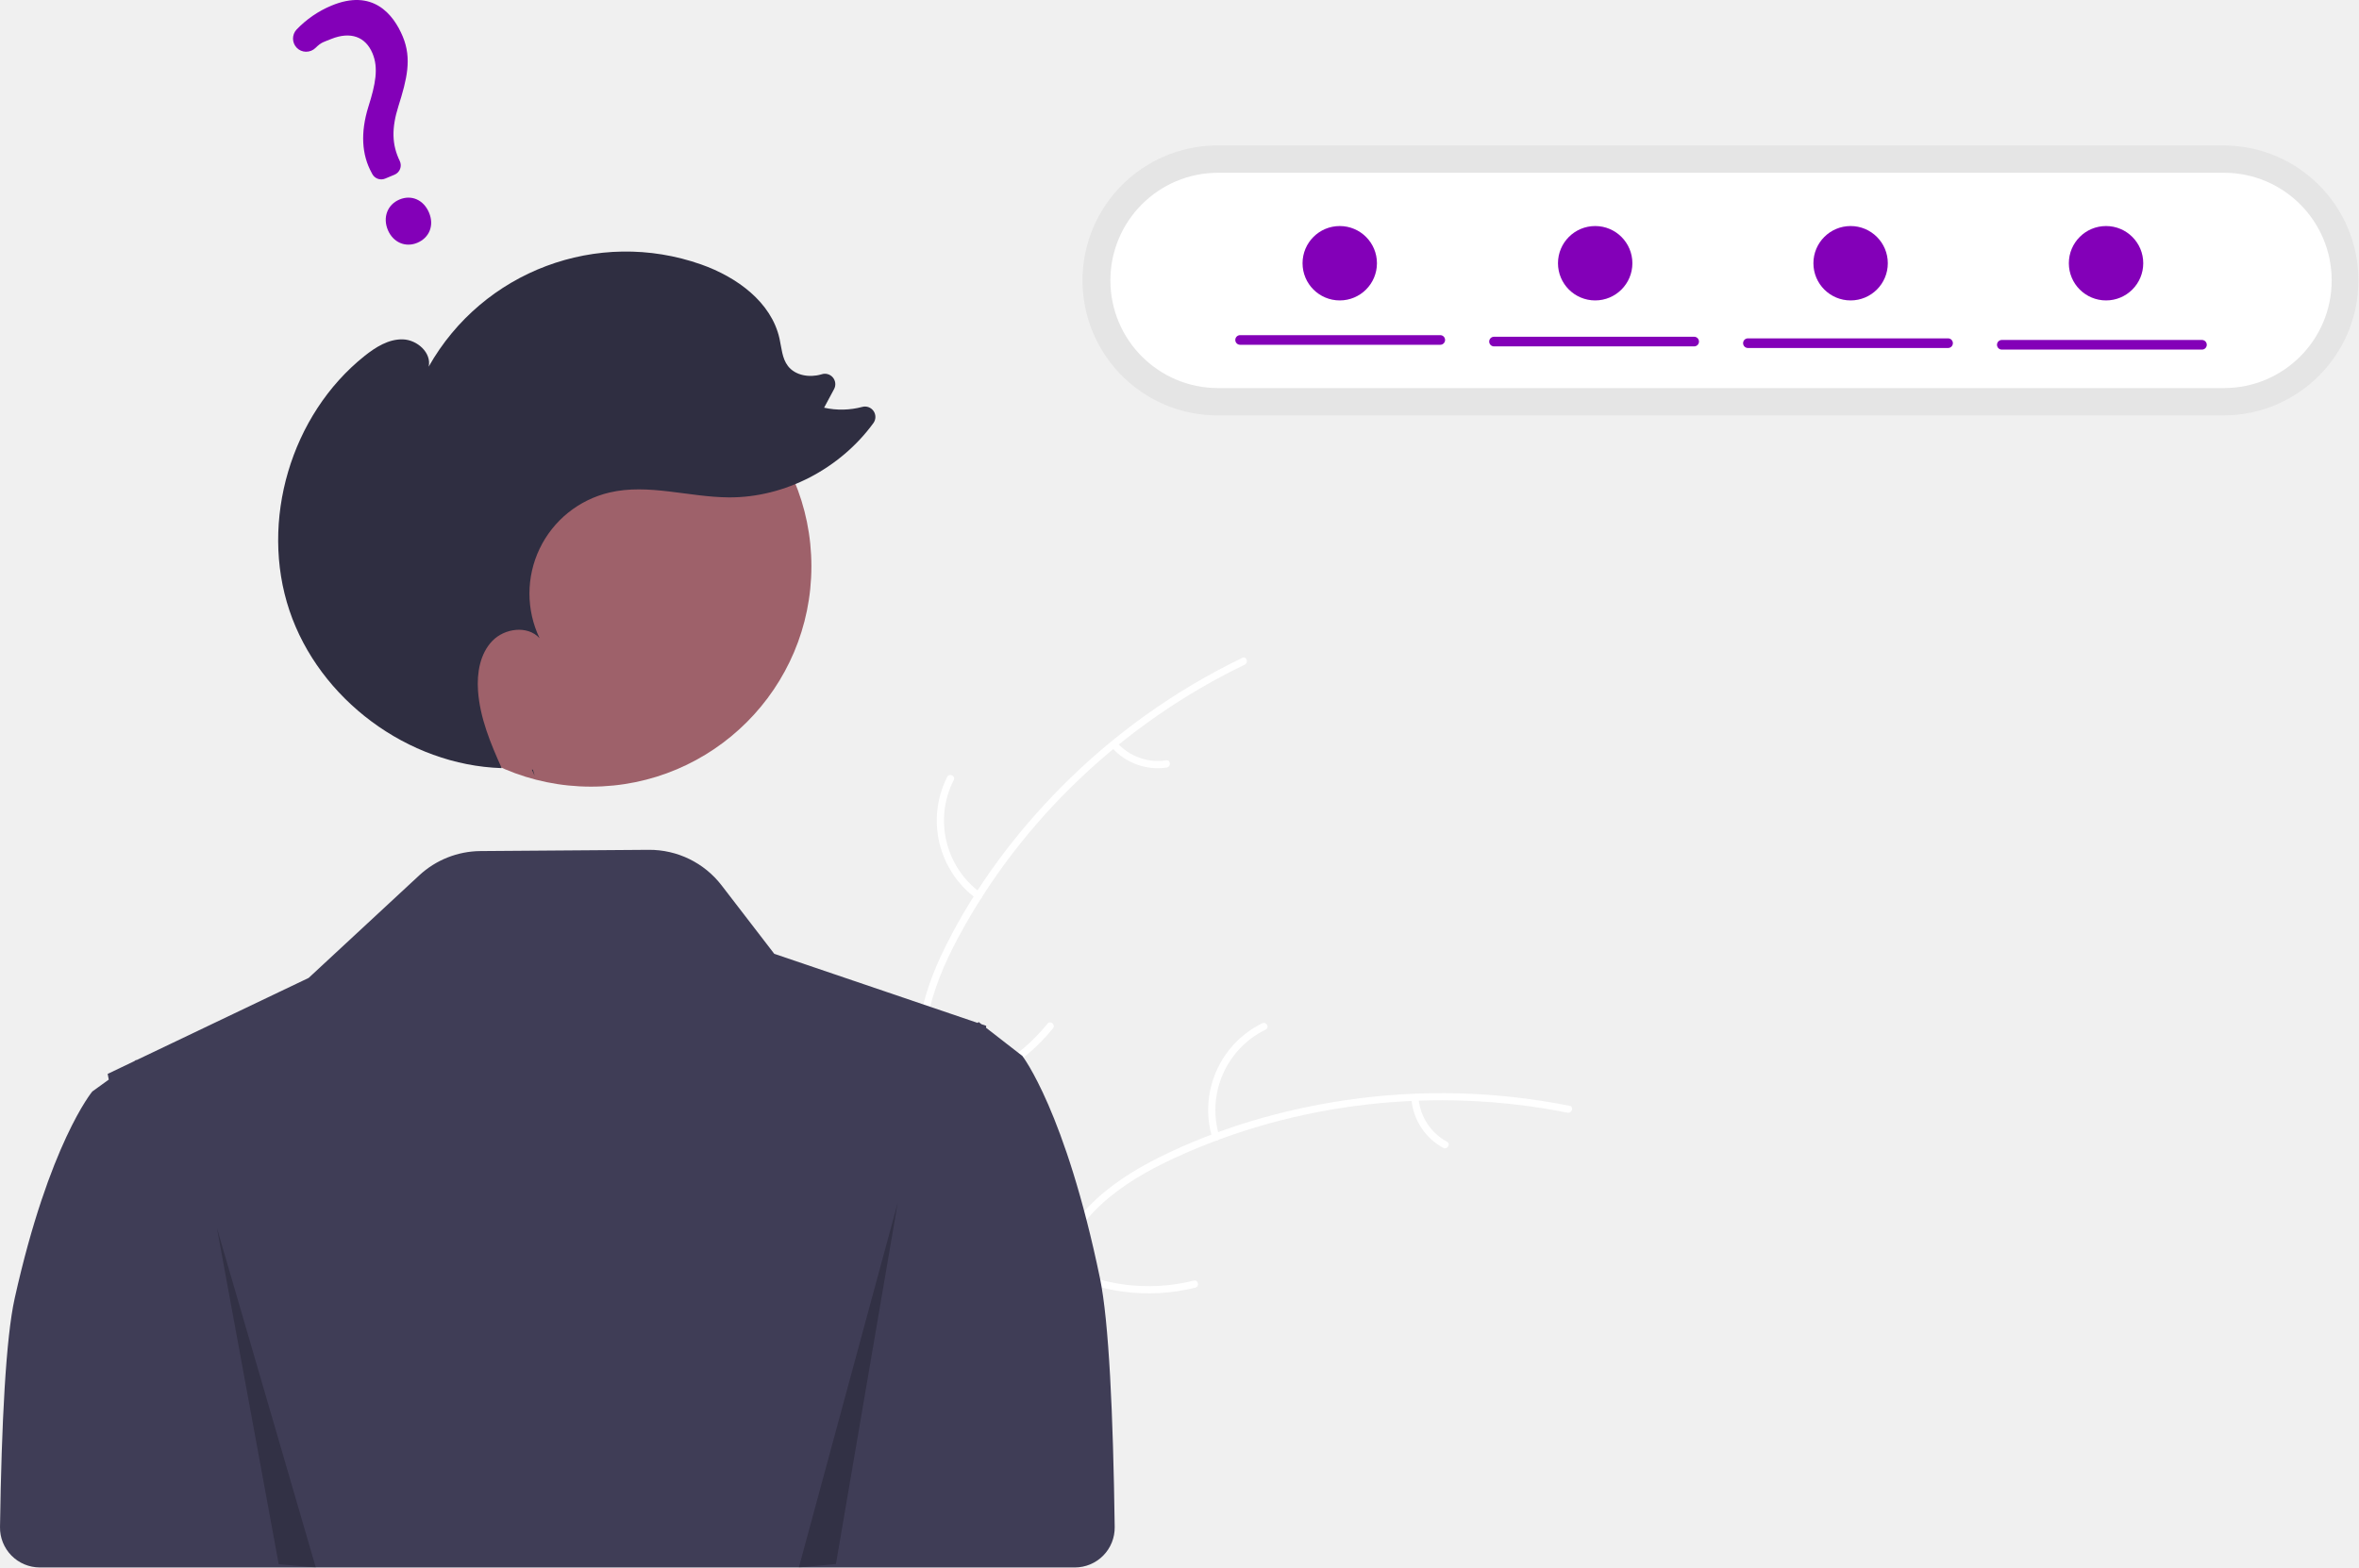
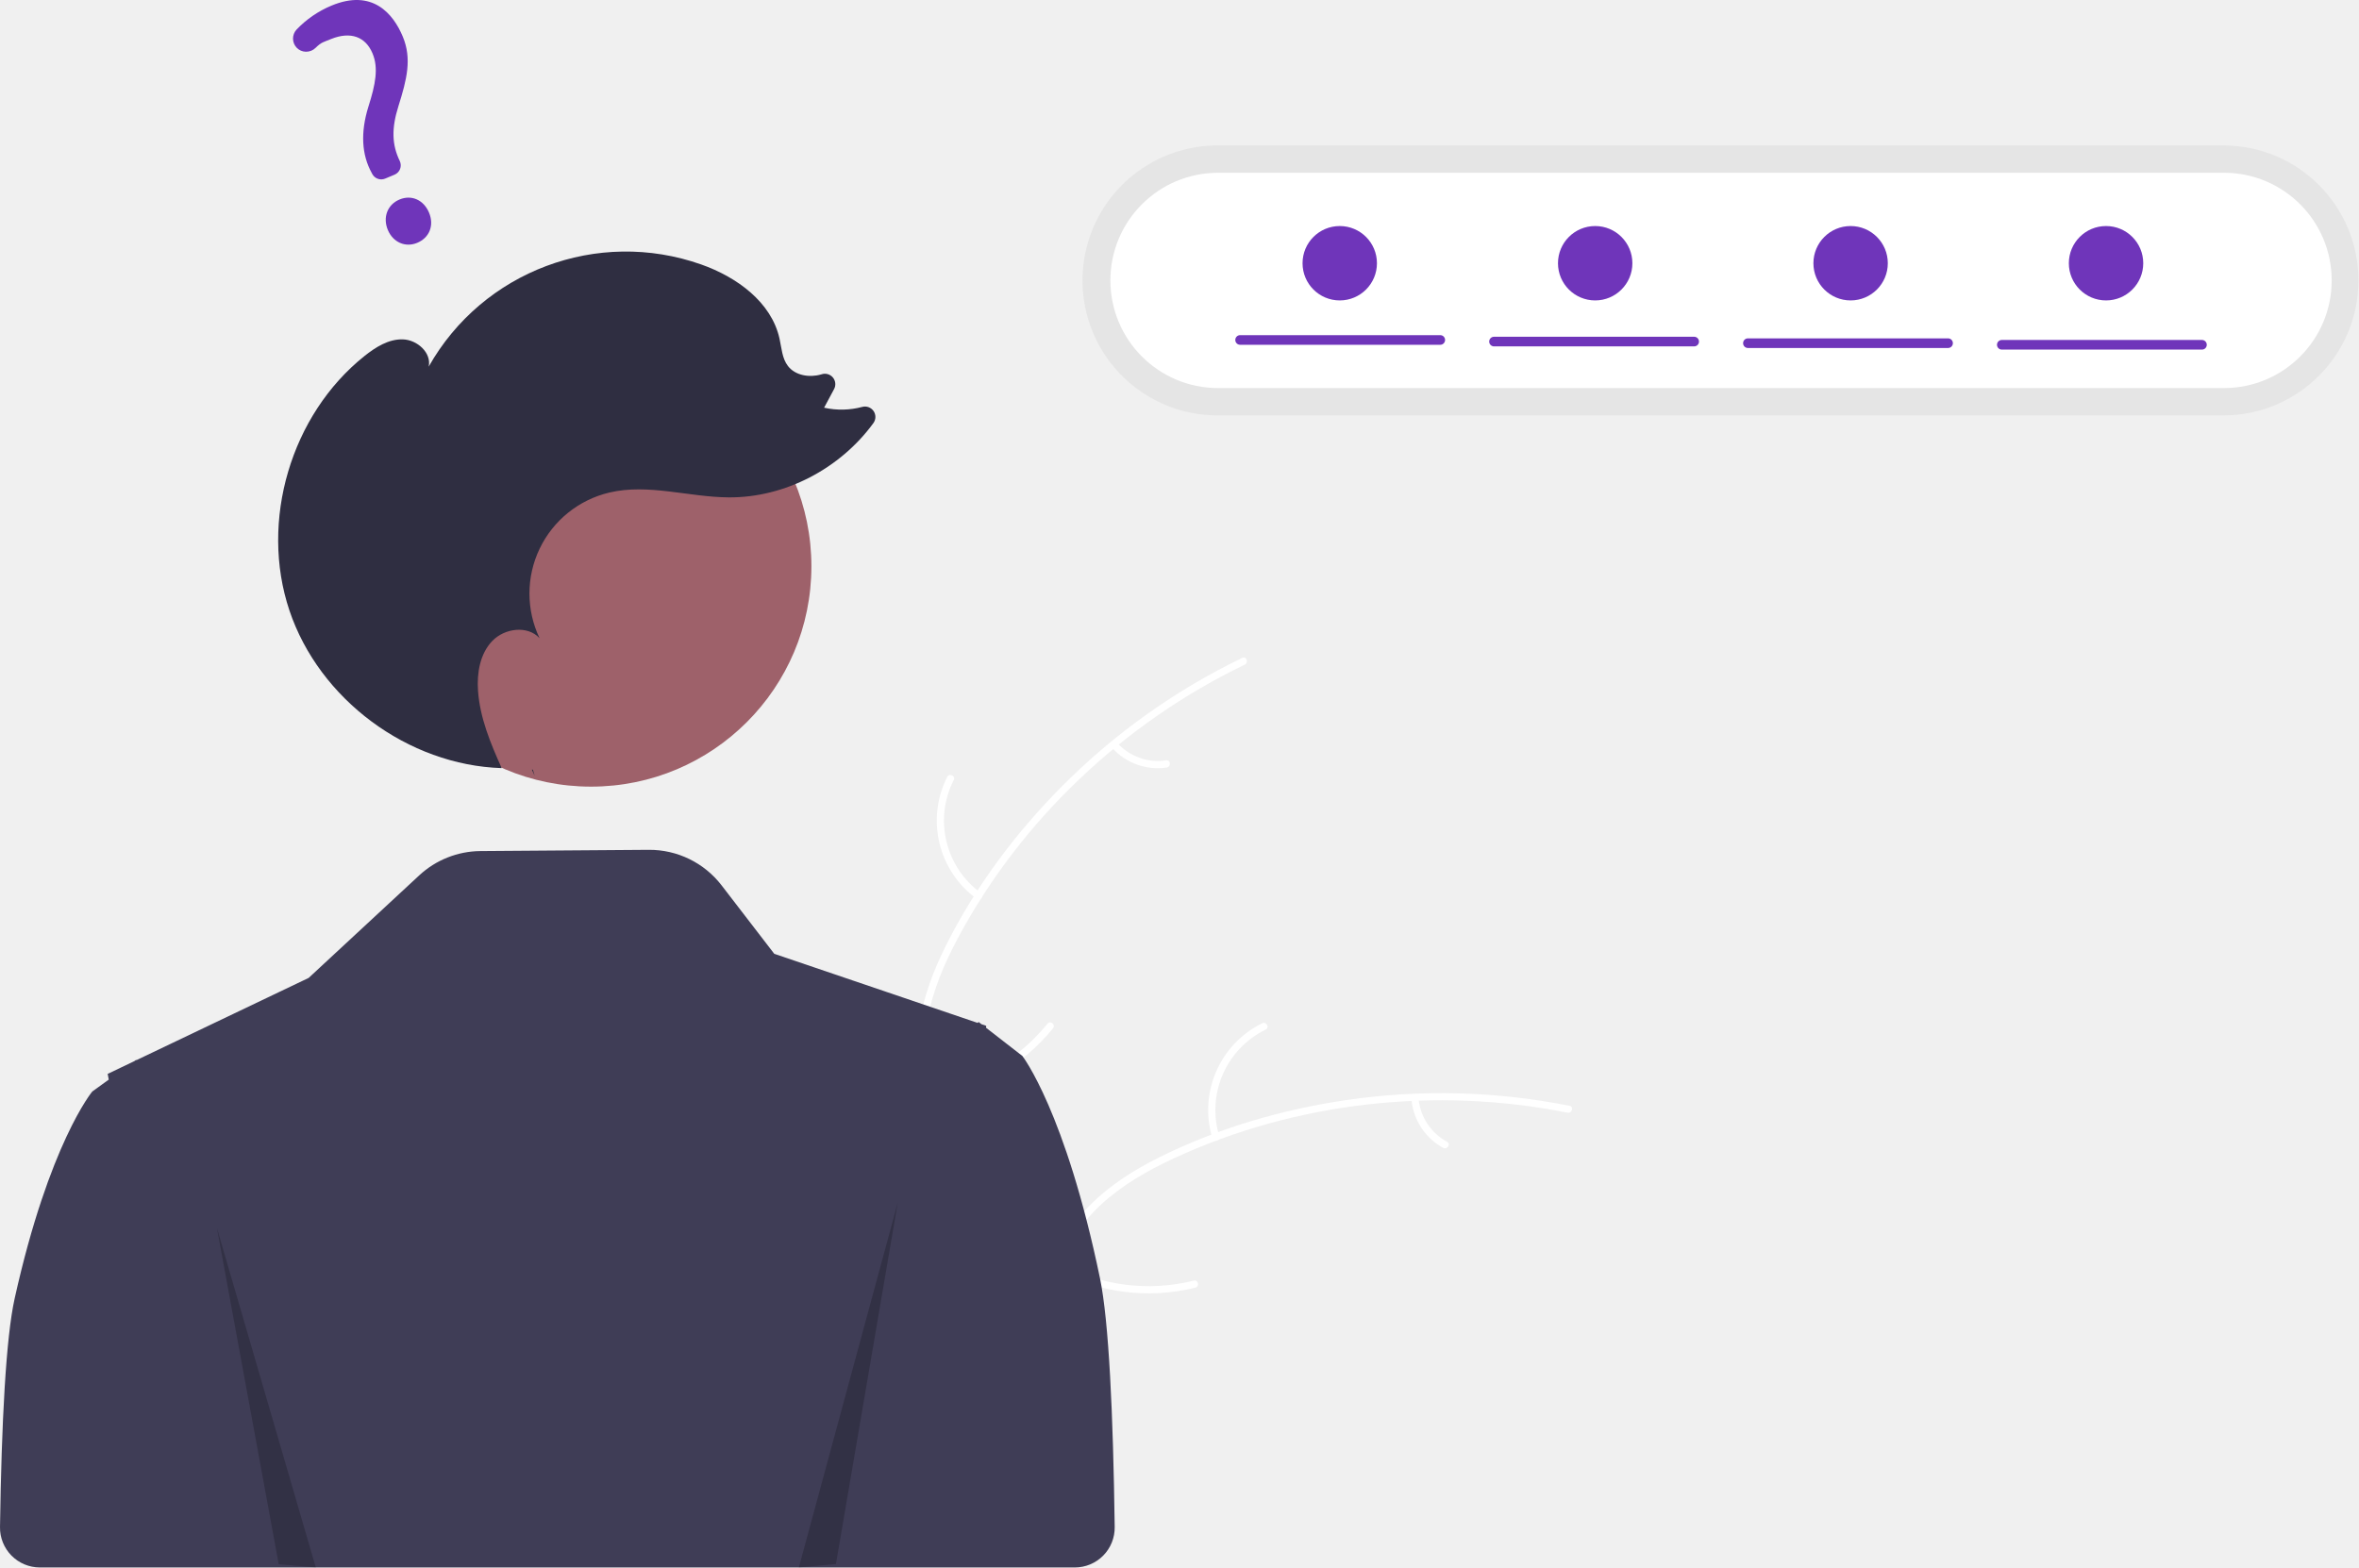
<svg xmlns="http://www.w3.org/2000/svg" data-name="Layer 1" width="951.235" height="632.162" viewBox="0 0 951.235 632.162">
  <path d="M465.591,496.884c32.599-57.345,94.782-101.377,160.608-97.135a303.919,303.919,0,0,0-79.931,192.744c-1.081,27.644.595,58.502-17.759,79.201-11.42,12.88-28.877,19.117-46.04,20.426-17.164,1.308-34.324-1.793-51.259-4.881l-4.108,1.261C425.537,622.556,432.992,554.23,465.591,496.884Z" transform="translate(-124.3823 -133.0693)" fill="#f0f0f0" />
  <path d="M626.297,401.13C577.62,424.563,536.113,463.7,510.633,511.429c-5.509,10.319-10.199,21.266-12.244,32.841-2.047,11.58-.617,22.603,3.338,33.602,3.616,10.055,8.479,19.921,9.588,30.68,1.169,11.34-3.004,21.944-10.515,30.359-9.19,10.296-21.531,16.677-33.817,22.497-13.641,6.462-27.912,12.958-37.573,25.019-1.171,1.461-3.37-.441-2.201-1.9,16.809-20.983,45.583-24.928,65.536-41.831,9.31-7.887,16.3-18.628,15.859-31.214-.386-11.005-5.392-21.184-9.141-31.333-3.937-10.657-5.9-21.372-4.488-32.734,1.444-11.622,5.716-22.776,10.937-33.191,11.774-23.488,27.887-45.051,46.345-63.691a264.375,264.375,0,0,1,73.099-52.155c1.681-.809,2.612,1.947.942,2.751Z" transform="translate(-124.3823 -133.0693)" fill="#fff" />
  <path d="M518.097,495.478a38.974,38.974,0,0,1-11.761-49.077c.851-1.666,3.48-.421,2.627,1.247a36.089,36.089,0,0,0,11.033,45.63c1.515,1.097-.393,3.291-1.9,2.201Z" transform="translate(-124.3823 -133.0693)" fill="#fff" />
  <path d="M499.222,573.016A75.118,75.118,0,0,0,546.783,545.906c1.176-1.457,3.375.444,2.201,1.9A78.134,78.134,0,0,1,499.435,575.915c-1.855.266-2.058-2.635-.213-2.899Z" transform="translate(-124.3823 -133.0693)" fill="#fff" />
  <path d="M574.907,432.685a22.061,22.061,0,0,0,19.718,7.03c1.851-.289,2.052,2.612.213,2.899a24.721,24.721,0,0,1-21.83-7.728,1.502,1.502,0,0,1-.151-2.05,1.461,1.461,0,0,1,2.05-.151Z" transform="translate(-124.3823 -133.0693)" fill="#fff" />
  <path d="M757.173,580.652c-1.151.213-2.302.427-3.463.662a290.53,290.53,0,0,0-45.425,12.557c-1.149.4-2.308.823-3.443,1.255a306.284,306.284,0,0,0-96.329,58.622,297.44,297.44,0,0,0-31.2,32.695c-13.196,16.123-26.221,34.654-43.465,45.166a51.028,51.028,0,0,1-5.552,3.01l-99.338-41.204c-.179-.207-.368-.392-.548-.599l-4.041-1.464c.451-.636.932-1.287,1.383-1.923.26-.37.542-.731.802-1.102.18-.244.362-.488.511-.718.06-.081.121-.162.171-.221.149-.23.311-.429.451-.636q4.02-5.465,8.13-10.892c.009-.023.009-.023.041-.036,20.951-27.516,44.382-53.525,71.017-75.151.802-.65,1.611-1.324,2.458-1.955a283.824,283.824,0,0,1,38.364-25.951,250.912,250.912,0,0,1,22.758-11.253A208.652,208.652,0,0,1,633.669,545.389c43.431-4.033,87.669,5.869,120.98,33.154C755.5,579.241,756.331,579.931,757.173,580.652Z" transform="translate(-124.3823 -133.0693)" fill="#f0f0f0" />
  <path d="M756.427,581.82c-52.975-10.597-109.678-4.339-158.759,18.43-10.611,4.923-20.947,10.84-29.549,18.85-8.606,8.014-14.101,17.676-17.565,28.839-3.167,10.205-5.224,21.011-10.816,30.269-5.895,9.758-15.61,15.712-26.674,17.909-13.537,2.688-27.232.352-40.545-2.397-14.782-3.053-30.088-6.459-45.063-2.646-1.814.462-2.425-2.381-.613-2.842,26.055-6.634,51.404,7.541,77.512,6.058,12.183-.692,24.23-5.06,31.455-15.374,6.318-9.019,8.449-20.16,11.566-30.521,3.273-10.879,8.157-20.616,16.124-28.838,8.151-8.41,18.277-14.744,28.715-19.916,23.542-11.665,49.39-19.181,75.35-22.951a264.375,264.375,0,0,1,89.766,2.367c1.83.366.913,3.127-.905,2.763Z" transform="translate(-124.3823 -133.0693)" fill="#fff" />
  <path d="M613.231,592.008a38.974,38.974,0,0,1,20.158-46.266c1.682-.817,3.032,1.759,1.347,2.577a36.089,36.089,0,0,0-18.663,43.076c.549,1.788-2.296,2.391-2.842.613Z" transform="translate(-124.3823 -133.0693)" fill="#fff" />
  <path d="M551.478,642.554a75.118,75.118,0,0,0,54.296,6.99c1.816-.456,2.427,2.387.613,2.842a78.135,78.135,0,0,1-56.485-7.388c-1.641-.905-.057-3.343,1.576-2.443Z" transform="translate(-124.3823 -133.0693)" fill="#fff" />
  <path d="M696.396,576.075a22.061,22.061,0,0,0,11.511,17.484c1.652.884.066,3.321-1.576,2.443a24.721,24.721,0,0,1-12.777-19.314,1.502,1.502,0,0,1,1.114-1.728,1.461,1.461,0,0,1,1.728,1.114Z" transform="translate(-124.3823 -133.0693)" fill="#fff" />
  <path d="M567.941,648.631c-13.912-67.267-31.302-89.694-31.302-89.694l-6.643-5.152-7.989-6.206.039-.798-1.895-.644-.445-.346-.729-.56-.117.126-.248.256-36.152-12.289-45.865-15.579L415.355,490.14a36.734,36.734,0,0,0-29.387-14.334l-67.829.502a36.734,36.734,0,0,0-24.71,9.801l-44.583,41.354-69.469,33.178-.117-.117-.729.521-10.734,5.132.443,2.306-6.643,4.794s-17.39,20.868-31.302,83.459c-3.539,15.926-5.281,50.09-5.91,92.188a16.069,16.069,0,0,0,16.062,16.307H511.494v-0H557.806a16.072,16.072,0,0,0,16.063-16.291C573.254,703.131,571.513,665.902,567.941,648.631Z" transform="translate(-124.3823 -133.0693)" fill="#3f3d56" />
  <path d="M615.548,191.732a54.431,54.431,0,1,0,0,108.861H1021.187a54.431,54.431,0,0,0,0-108.861Z" transform="translate(-124.3823 -133.0693)" fill="#e5e5e5" />
  <path d="M615.548,202.747a43.415,43.415,0,1,0,0,86.83H1021.187a43.415,43.415,0,0,0,0-86.83Z" transform="translate(-124.3823 -133.0693)" fill="#fff" />
  <circle id="e096411a-cdc3-4e6d-bbd4-4630e1fee17e" cx="238.323" cy="228.392" r="88.863" fill="#9e616a" />
  <path d="M339.972,445.973q-.569-1.254-1.136-2.516c.146.005.29.026.435.029Z" transform="translate(-124.3823 -133.0693)" fill="#2f2e41" />
  <path d="M271.371,276.64c4.494-3.585,9.747-6.884,15.494-6.699,5.746.185,11.573,5.375,10.383,11a91.318,91.318,0,0,1,109.895-41.208c14.282,5.039,28.287,15.119,31.568,29.904.842,3.795,1.023,7.957,3.393,11.039,2.988,3.886,8.705,4.765,13.412,3.398q.071-.021.141-.042a4.199,4.199,0,0,1,5.073,5.927l-4.041,7.537a32.383,32.383,0,0,0,15.428-.328,4.195,4.195,0,0,1,4.455,6.528c-13.325,18.294-35.586,30.108-58.303,29.969-16.146-.098-32.458-5.663-48.172-1.95a41.844,41.844,0,0,0-28.144,58.74c-4.827-5.28-14.159-4.03-19.097,1.147-4.938,5.177-6.216,12.904-5.719,20.041.761,10.916,5.038,21.201,9.546,31.212-37.801-1.19-73.555-27.707-85.59-63.572C229.008,343.267,241.674,300.33,271.371,276.64Z" transform="translate(-124.3823 -133.0693)" fill="#2f2e41" />
  <polygon points="87.464 495.253 112.388 630.86 127.343 632.162 87.464 495.253" opacity="0.2" />
  <polygon points="362.007 485.026 337.083 630.762 322.128 632.162 362.007 485.026" opacity="0.2" />
-   <path d="M292.629,231.001c-4.779,1.995-9.765-.191-11.857-5.2-2.123-5.085-.14-10.246,4.715-12.274,4.856-2.028,9.754.165,11.911,5.331C299.524,223.948,297.563,228.941,292.629,231.001Zm-9.154-27.482-3.8,1.587a4.099,4.099,0,0,1-5.206-1.909l-.188-.368c-4.088-7.373-4.557-16.335-1.384-26.621,2.939-9.227,4.16-15.717,1.705-21.596-2.838-6.797-8.899-8.927-16.628-5.842-2.998,1.252-3.952,1.232-6.311,3.572a5.416,5.416,0,0,1-3.921,1.593,5.235,5.235,0,0,1-3.747-1.643,5.348,5.348,0,0,1-.037-7.297,41.535,41.535,0,0,1,14.046-9.644c16.606-6.934,24.966,3.303,28.792,12.465,3.742,8.961,1.637,17.275-1.745,28.043-2.834,8.948-2.669,15.578.55,22.17a4.081,4.081,0,0,1-2.126,5.491Z" transform="translate(-124.3823 -133.0693)" fill="rgb(131, 0, 184)" />
-   <path d="M705.149,272.122h-80.707a1.944,1.944,0,1,1,0-3.888h80.707a1.944,1.944,0,0,1,0,3.888Z" transform="translate(-124.3823 -133.0693)" fill="rgb(131, 0, 184)" />
-   <path d="M807.53,272.77h-80.707a1.944,1.944,0,1,1,0-3.888h80.707a1.944,1.944,0,1,1,0,3.888Z" transform="translate(-124.3823 -133.0693)" fill="rgb(131, 0, 184)" />
-   <path d="M909.912,273.418H829.205a1.944,1.944,0,0,1,0-3.888h80.707a1.944,1.944,0,1,1,0,3.888Z" transform="translate(-124.3823 -133.0693)" fill="rgb(131, 0, 184)" />
-   <path d="M1012.294,274.066h-80.707a1.944,1.944,0,0,1,0-3.888h80.707a1.944,1.944,0,0,1,0,3.888Z" transform="translate(-124.3823 -133.0693)" fill="rgb(131, 0, 184)" />
-   <circle cx="540.235" cy="106.162" r="15" fill="rgb(131, 0, 184)" />
-   <circle cx="643.235" cy="106.162" r="15" fill="rgb(131, 0, 184)" />
-   <circle cx="746.235" cy="106.162" r="15" fill="rgb(131, 0, 184)" />
-   <circle cx="849.235" cy="106.162" r="15" fill="rgb(131, 0, 184)" />
+   <path d="M292.629,231.001c-4.779,1.995-9.765-.191-11.857-5.2-2.123-5.085-.14-10.246,4.715-12.274,4.856-2.028,9.754.165,11.911,5.331C299.524,223.948,297.563,228.941,292.629,231.001Zm-9.154-27.482-3.8,1.587a4.099,4.099,0,0,1-5.206-1.909l-.188-.368c-4.088-7.373-4.557-16.335-1.384-26.621,2.939-9.227,4.16-15.717,1.705-21.596-2.838-6.797-8.899-8.927-16.628-5.842-2.998,1.252-3.952,1.232-6.311,3.572a5.416,5.416,0,0,1-3.921,1.593,5.235,5.235,0,0,1-3.747-1.643,5.348,5.348,0,0,1-.037-7.297,41.535,41.535,0,0,1,14.046-9.644c16.606-6.934,24.966,3.303,28.792,12.465,3.742,8.961,1.637,17.275-1.745,28.043-2.834,8.948-2.669,15.578.55,22.17a4.081,4.081,0,0,1-2.126,5.491Z" transform="translate(-124.3823 -133.0693)" fill="rgb(111, 53, 186)" />
+   <path d="M705.149,272.122h-80.707a1.944,1.944,0,1,1,0-3.888h80.707a1.944,1.944,0,0,1,0,3.888Z" transform="translate(-124.3823 -133.0693)" fill="rgb(111, 53, 186)" />
+   <path d="M807.53,272.77h-80.707a1.944,1.944,0,1,1,0-3.888h80.707a1.944,1.944,0,1,1,0,3.888Z" transform="translate(-124.3823 -133.0693)" fill="rgb(111, 53, 186)" />
+   <path d="M909.912,273.418H829.205a1.944,1.944,0,0,1,0-3.888h80.707a1.944,1.944,0,1,1,0,3.888Z" transform="translate(-124.3823 -133.0693)" fill="rgb(111, 53, 186)" />
+   <path d="M1012.294,274.066h-80.707a1.944,1.944,0,0,1,0-3.888h80.707a1.944,1.944,0,0,1,0,3.888Z" transform="translate(-124.3823 -133.0693)" fill="rgb(111, 53, 186)" />
+   <circle cx="540.235" cy="106.162" r="15" fill="rgb(111, 53, 186)" />
+   <circle cx="643.235" cy="106.162" r="15" fill="rgb(111, 53, 186)" />
+   <circle cx="746.235" cy="106.162" r="15" fill="rgb(111, 53, 186)" />
+   <circle cx="849.235" cy="106.162" r="15" fill="rgb(111, 53, 186)" />
</svg>
